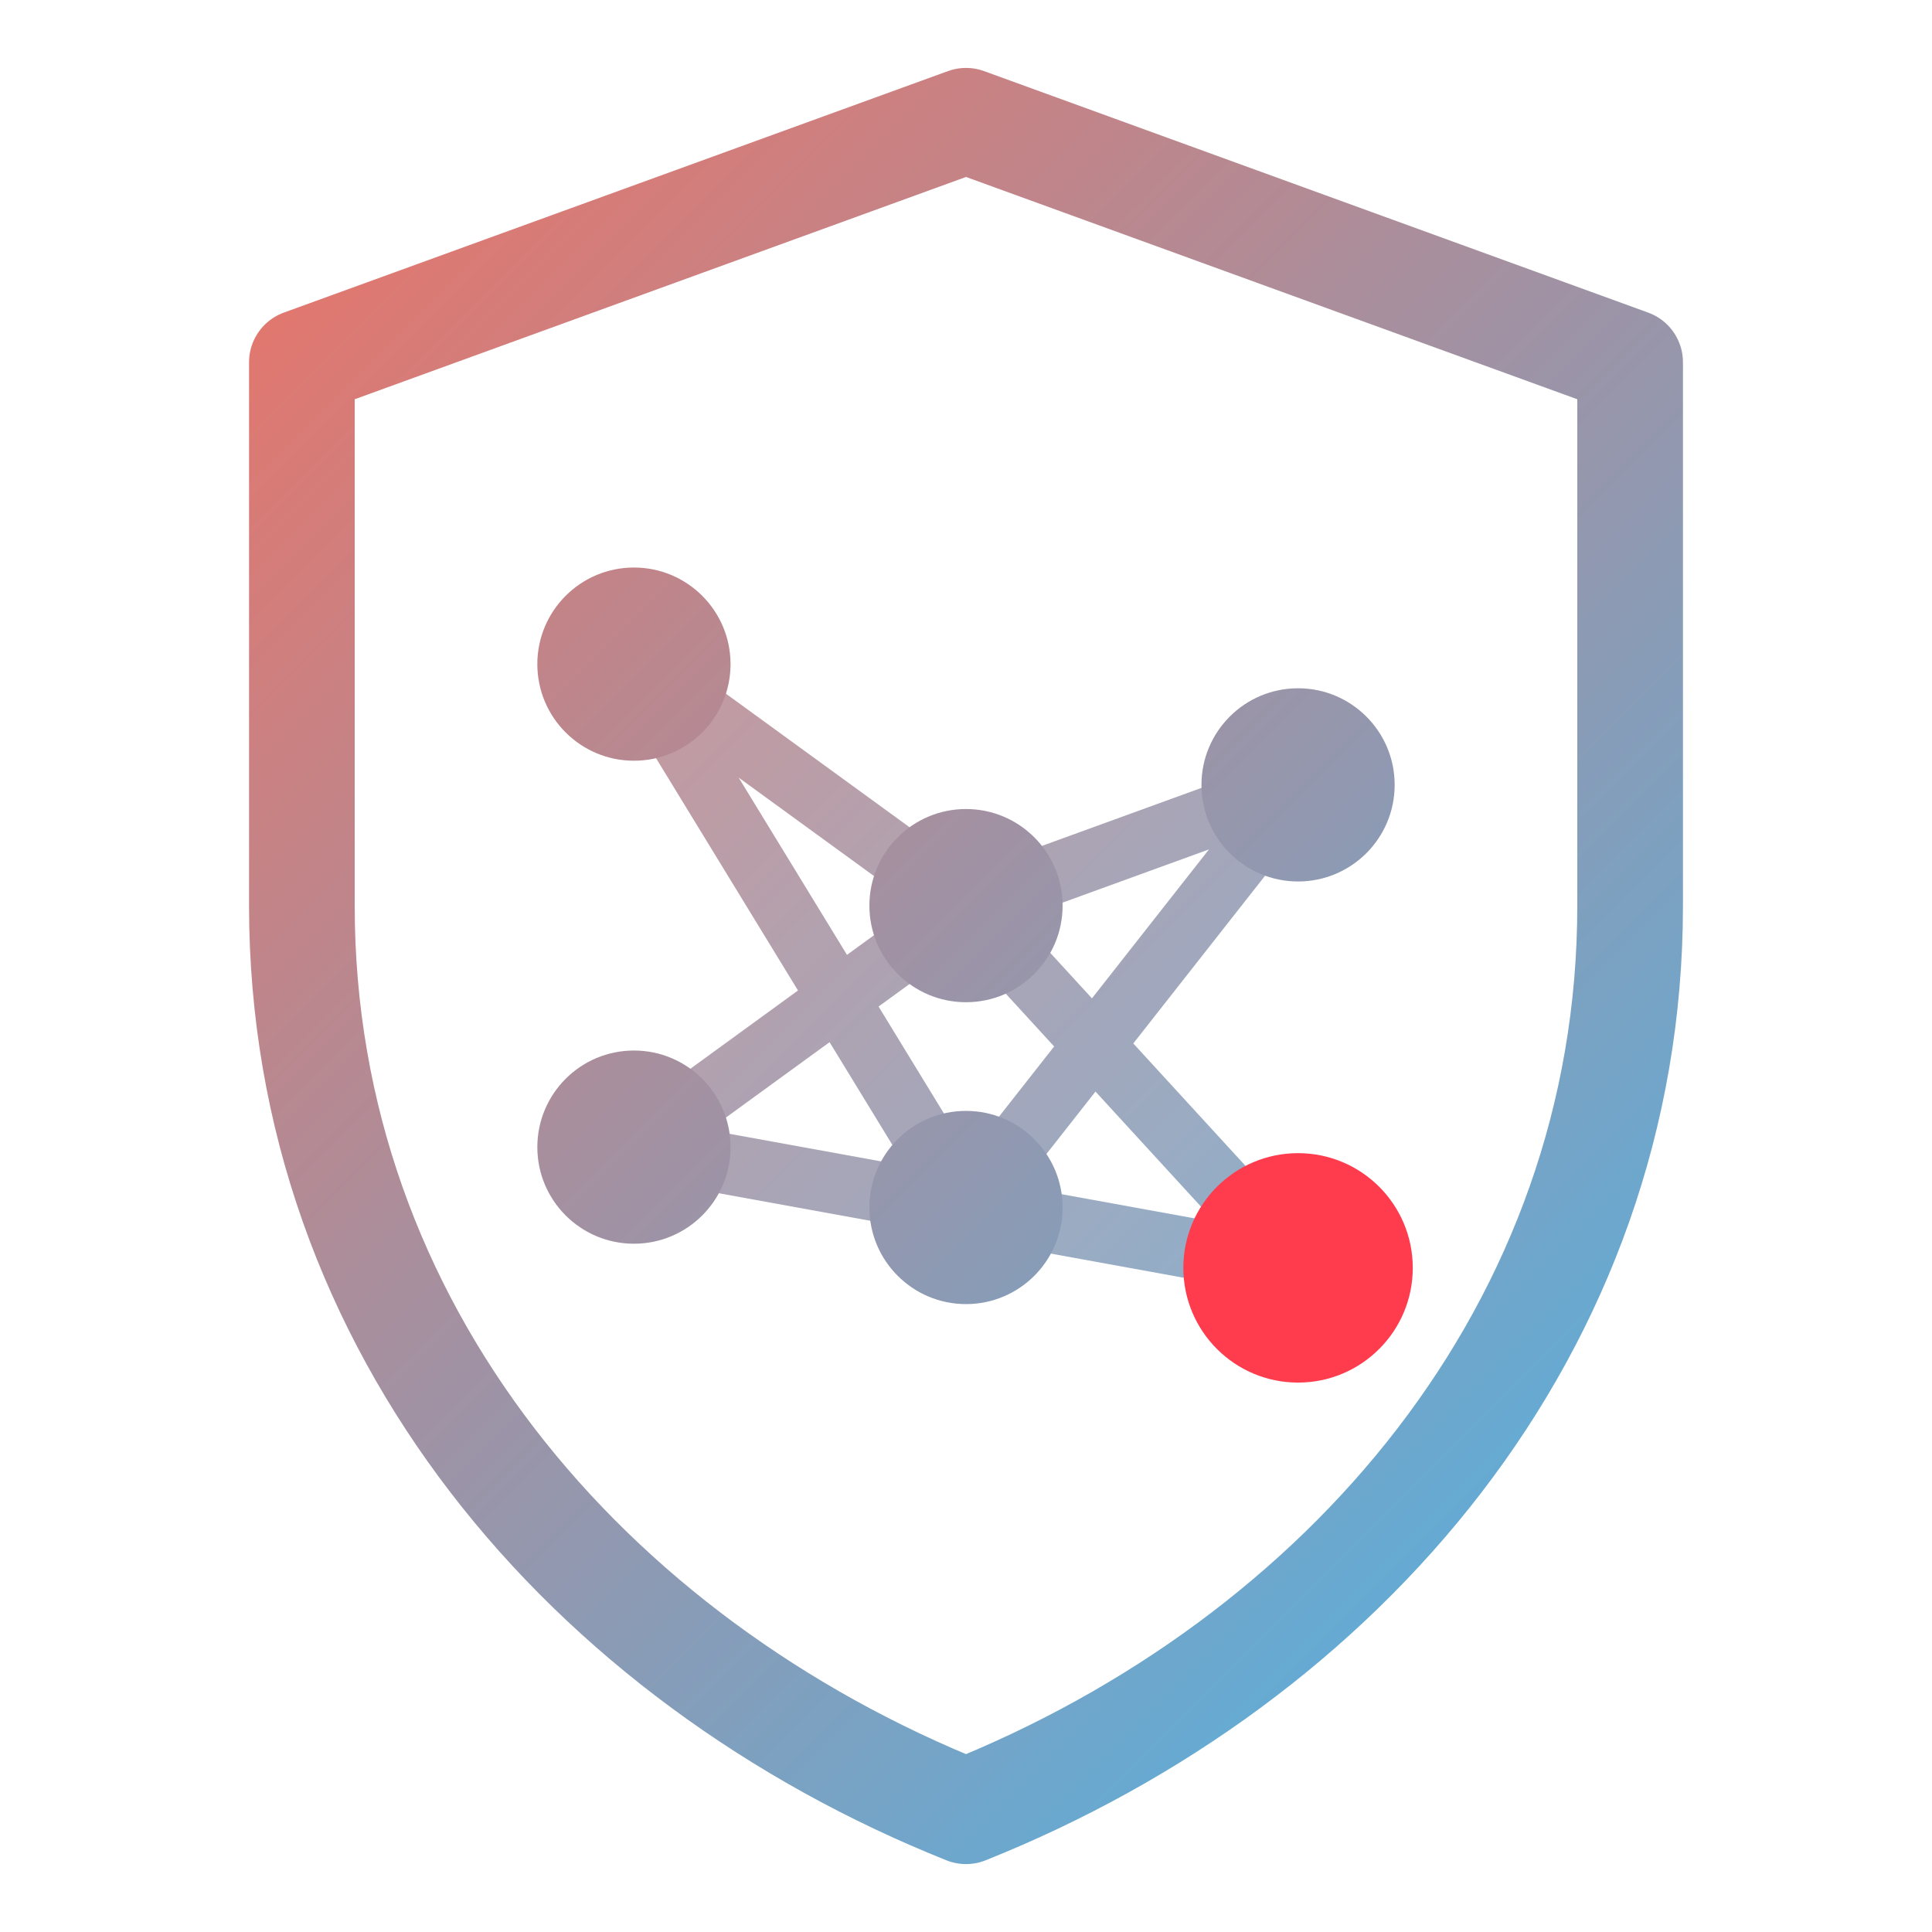
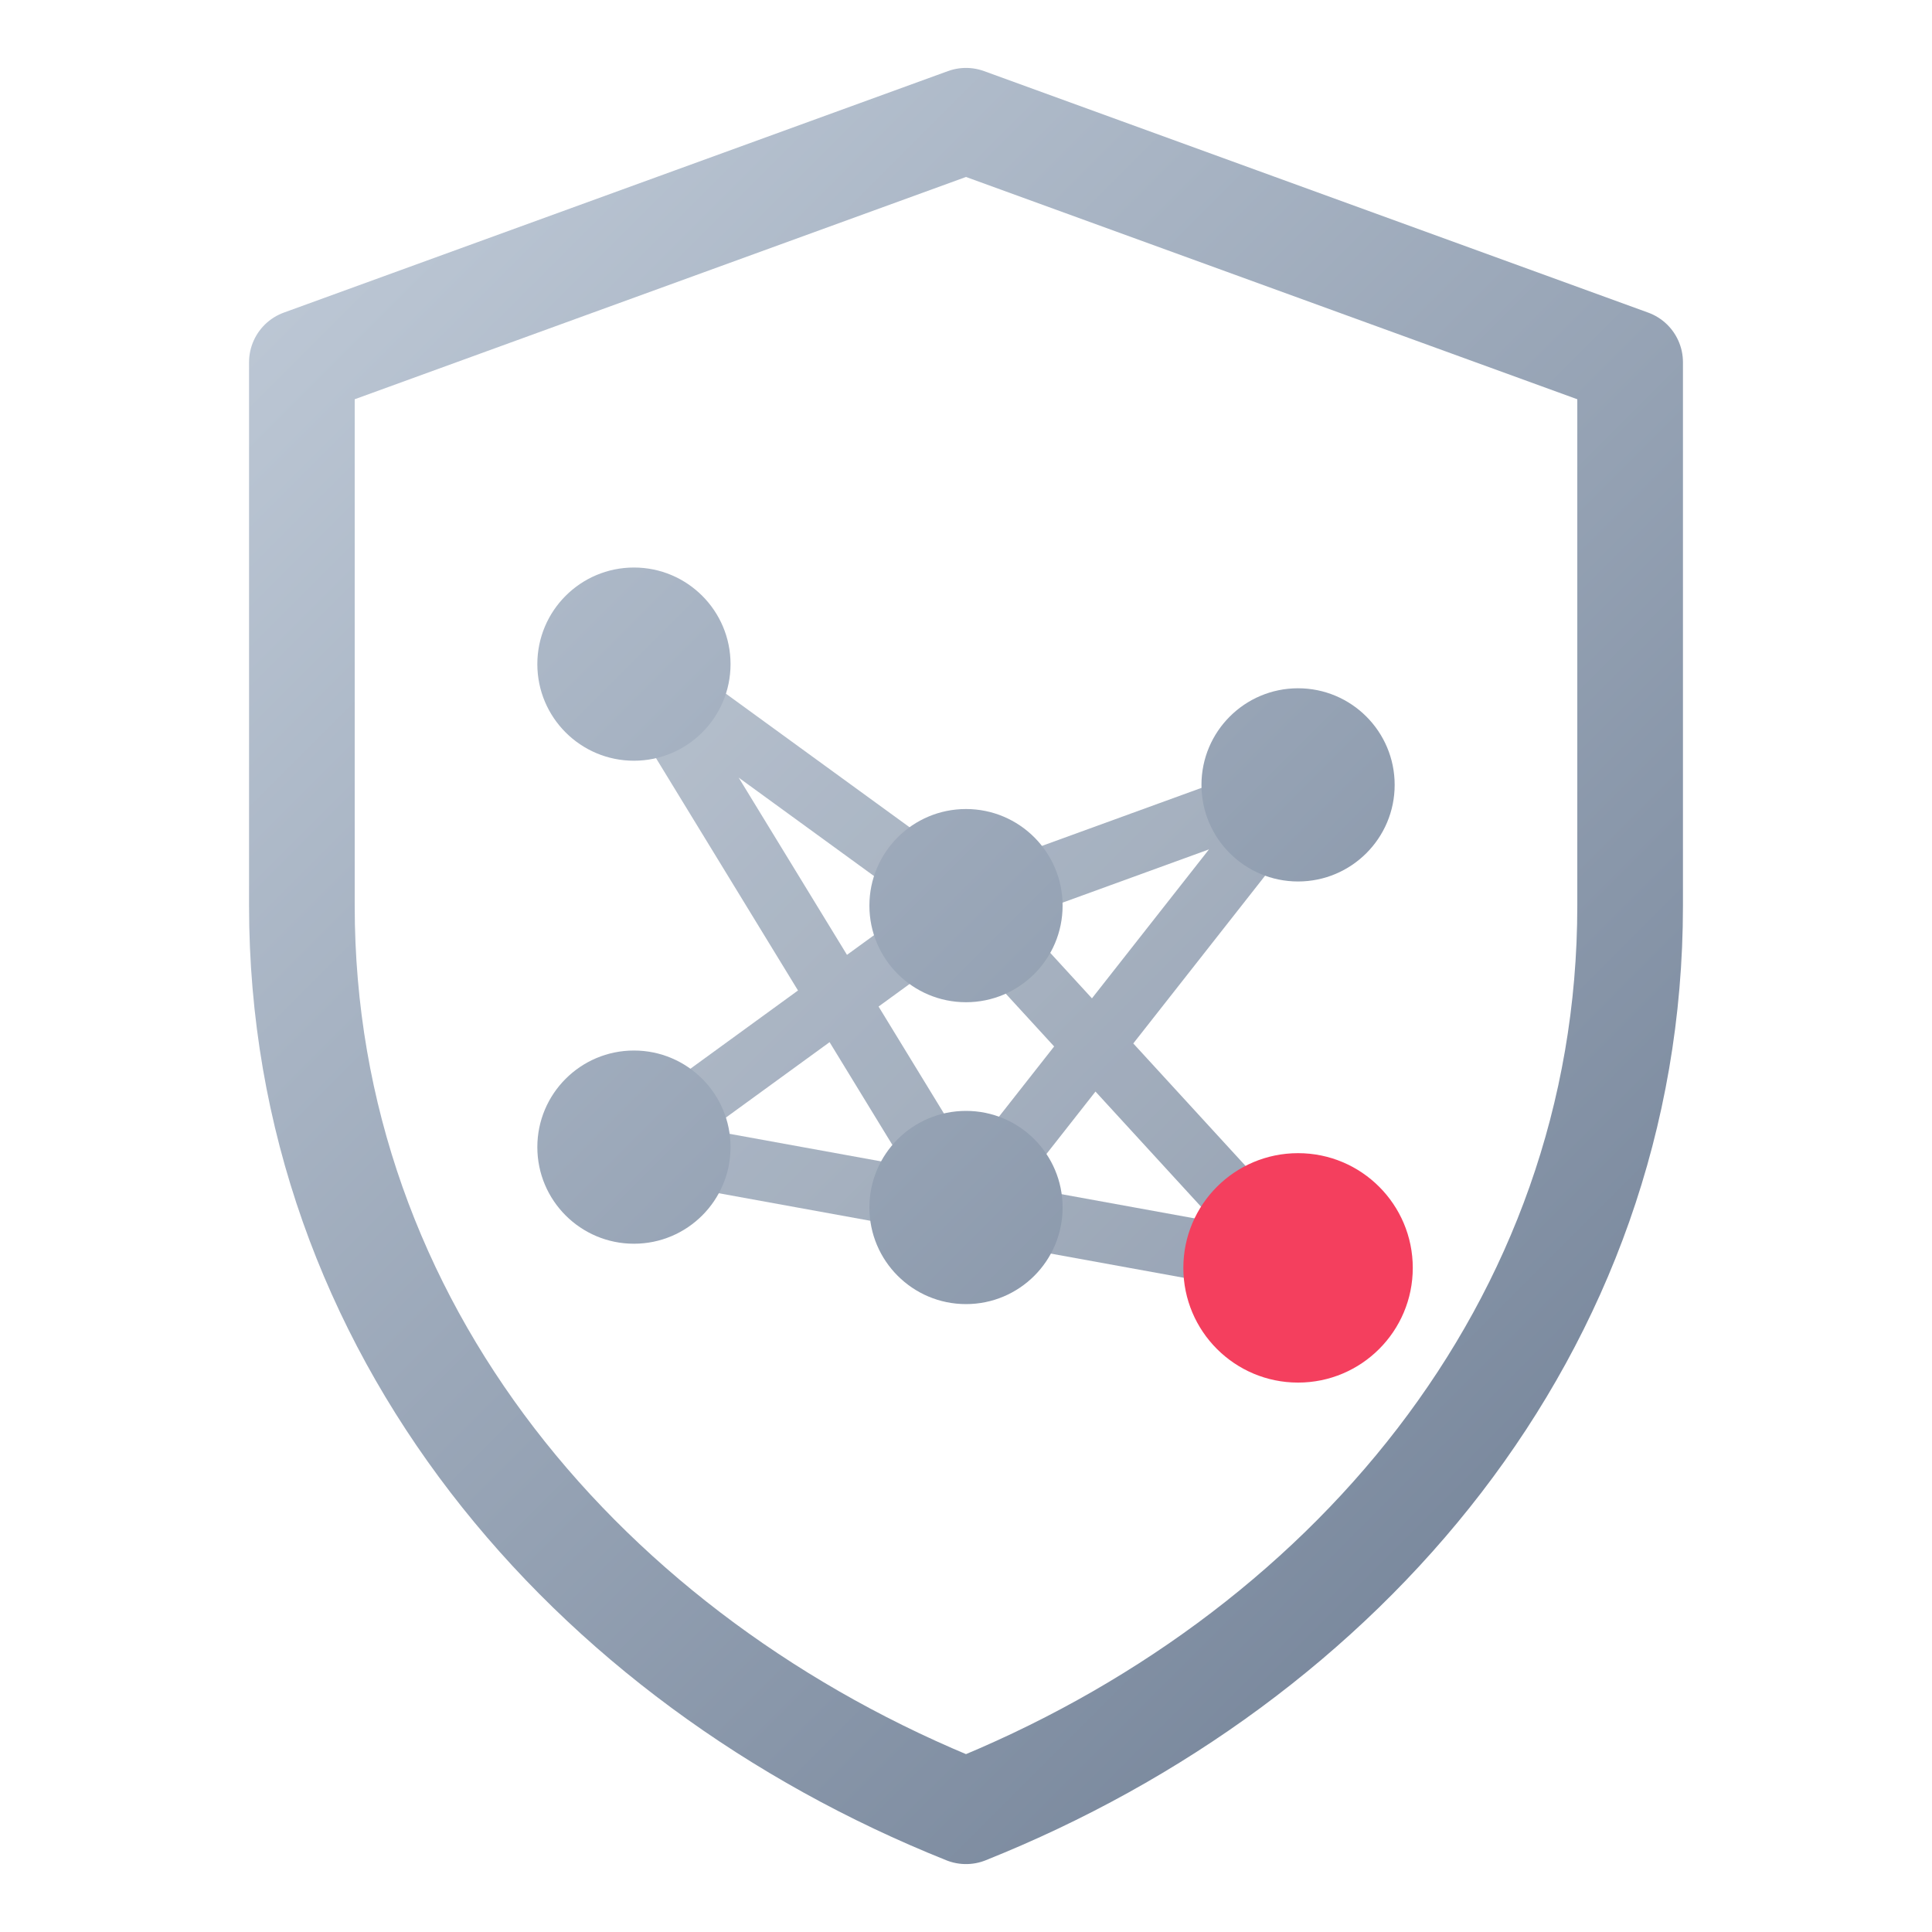
<svg xmlns="http://www.w3.org/2000/svg" viewBox="0 0 64 64" fill="none">
  <defs>
    <linearGradient id="g" x1="0" y1="0" x2="64" y2="64" gradientUnits="userSpaceOnUse">
-       <stop offset="0" stop-color="#ff6b57" />
-       <stop offset="1" stop-color="#38bdf8" />
+       <stop offset="0" stop-color="#cbd5e1" />
+       <stop offset="1" stop-color="#64748b" />
    </linearGradient>
  </defs>
  <path d="M32 4 54 12v18c0 14-9.5 25-22 30C19.5 55 10 44 10 30V12L32 4Z" stroke="url(#g)" stroke-width="3.5" stroke-linejoin="round" />
  <g stroke="url(#g)" stroke-width="2" opacity="0.85">
    <path d="M21 22 32 30M21 22 32 40M21 38 32 30M21 38 32 40M32 30 43 26M32 40 43 26M32 30 43 42M32 40 43 42" />
  </g>
  <g fill="url(#g)">
    <circle cx="21" cy="22" r="3.2" />
    <circle cx="21" cy="38" r="3.2" />
    <circle cx="32" cy="30" r="3.2" />
    <circle cx="32" cy="40" r="3.2" />
    <circle cx="43" cy="26" r="3.2" />
  </g>
-   <circle cx="43" cy="42" r="3.8" fill="#ff3b4e" />
+   <circle cx="43" cy="42" r="3.8" fill="#f43f5e" />
</svg>
